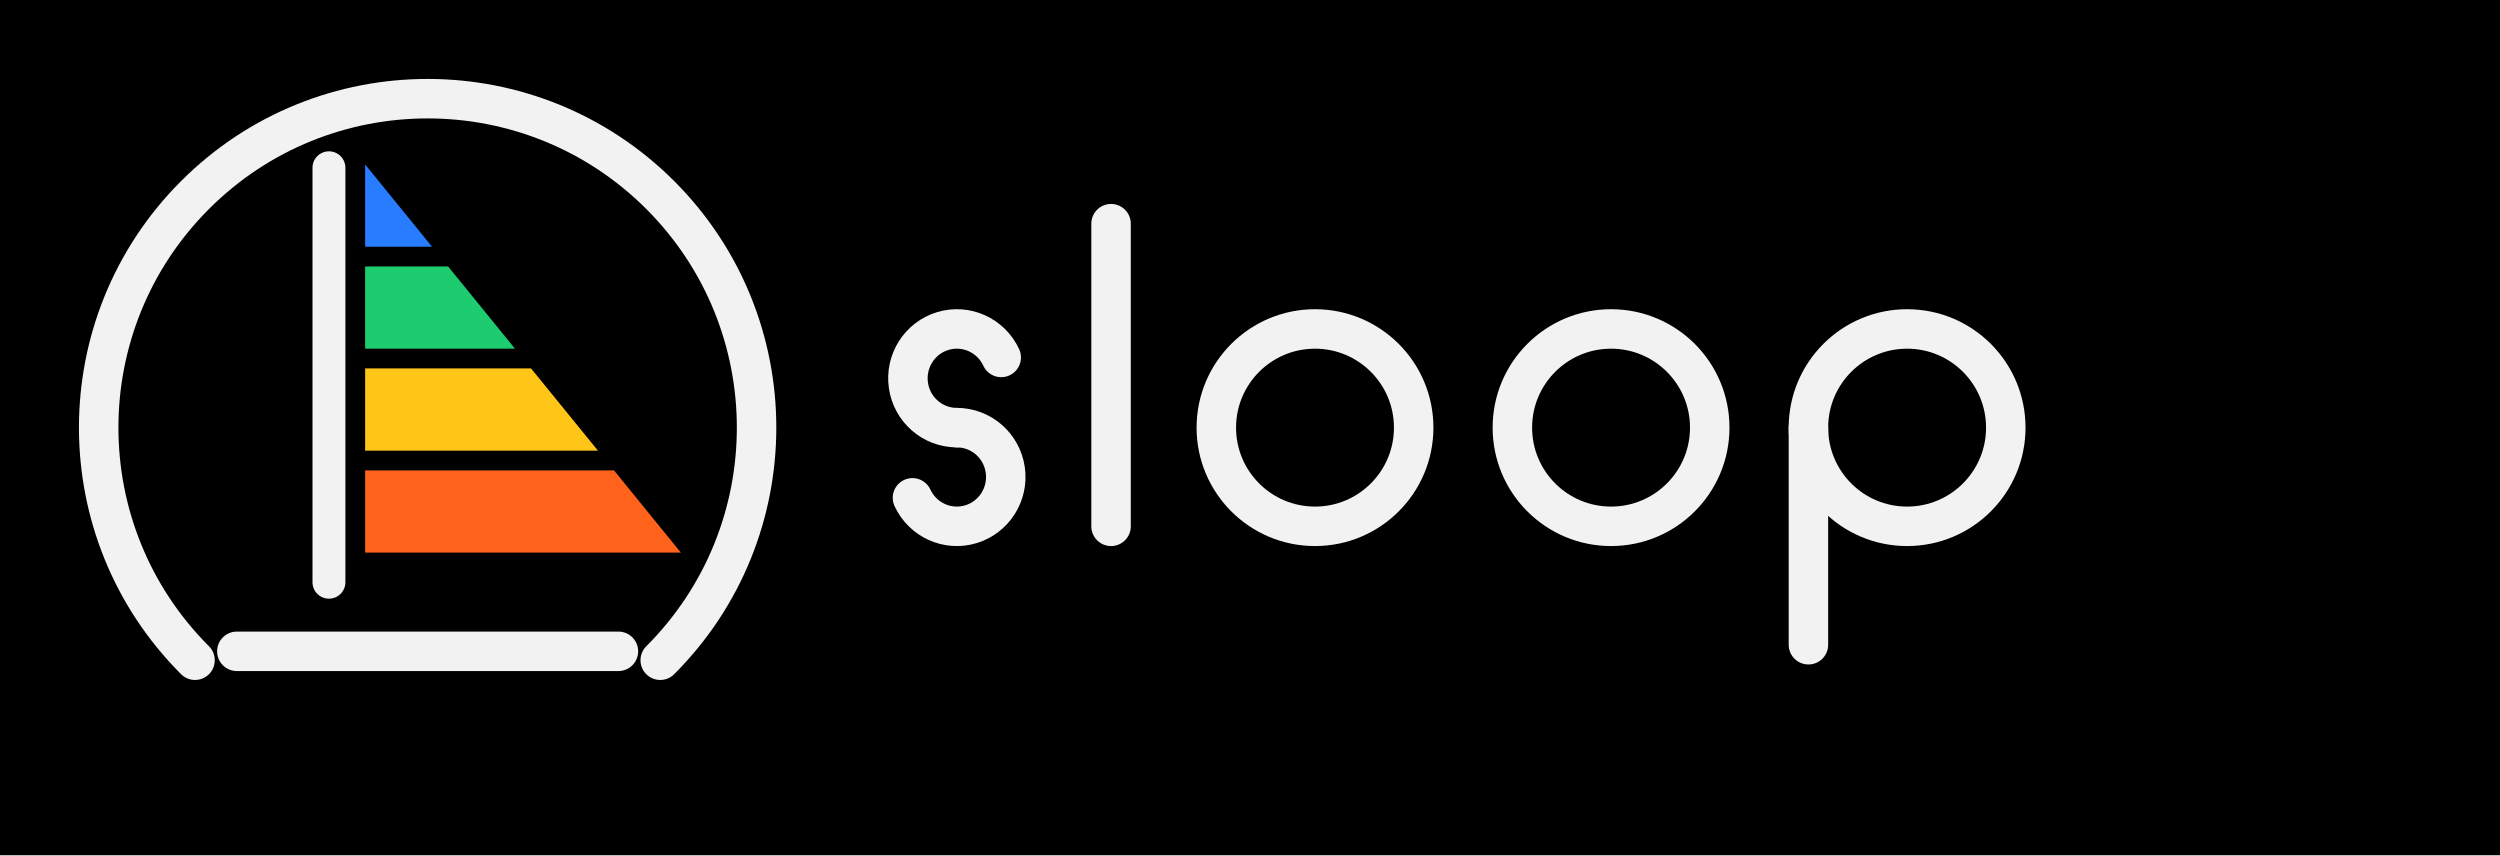
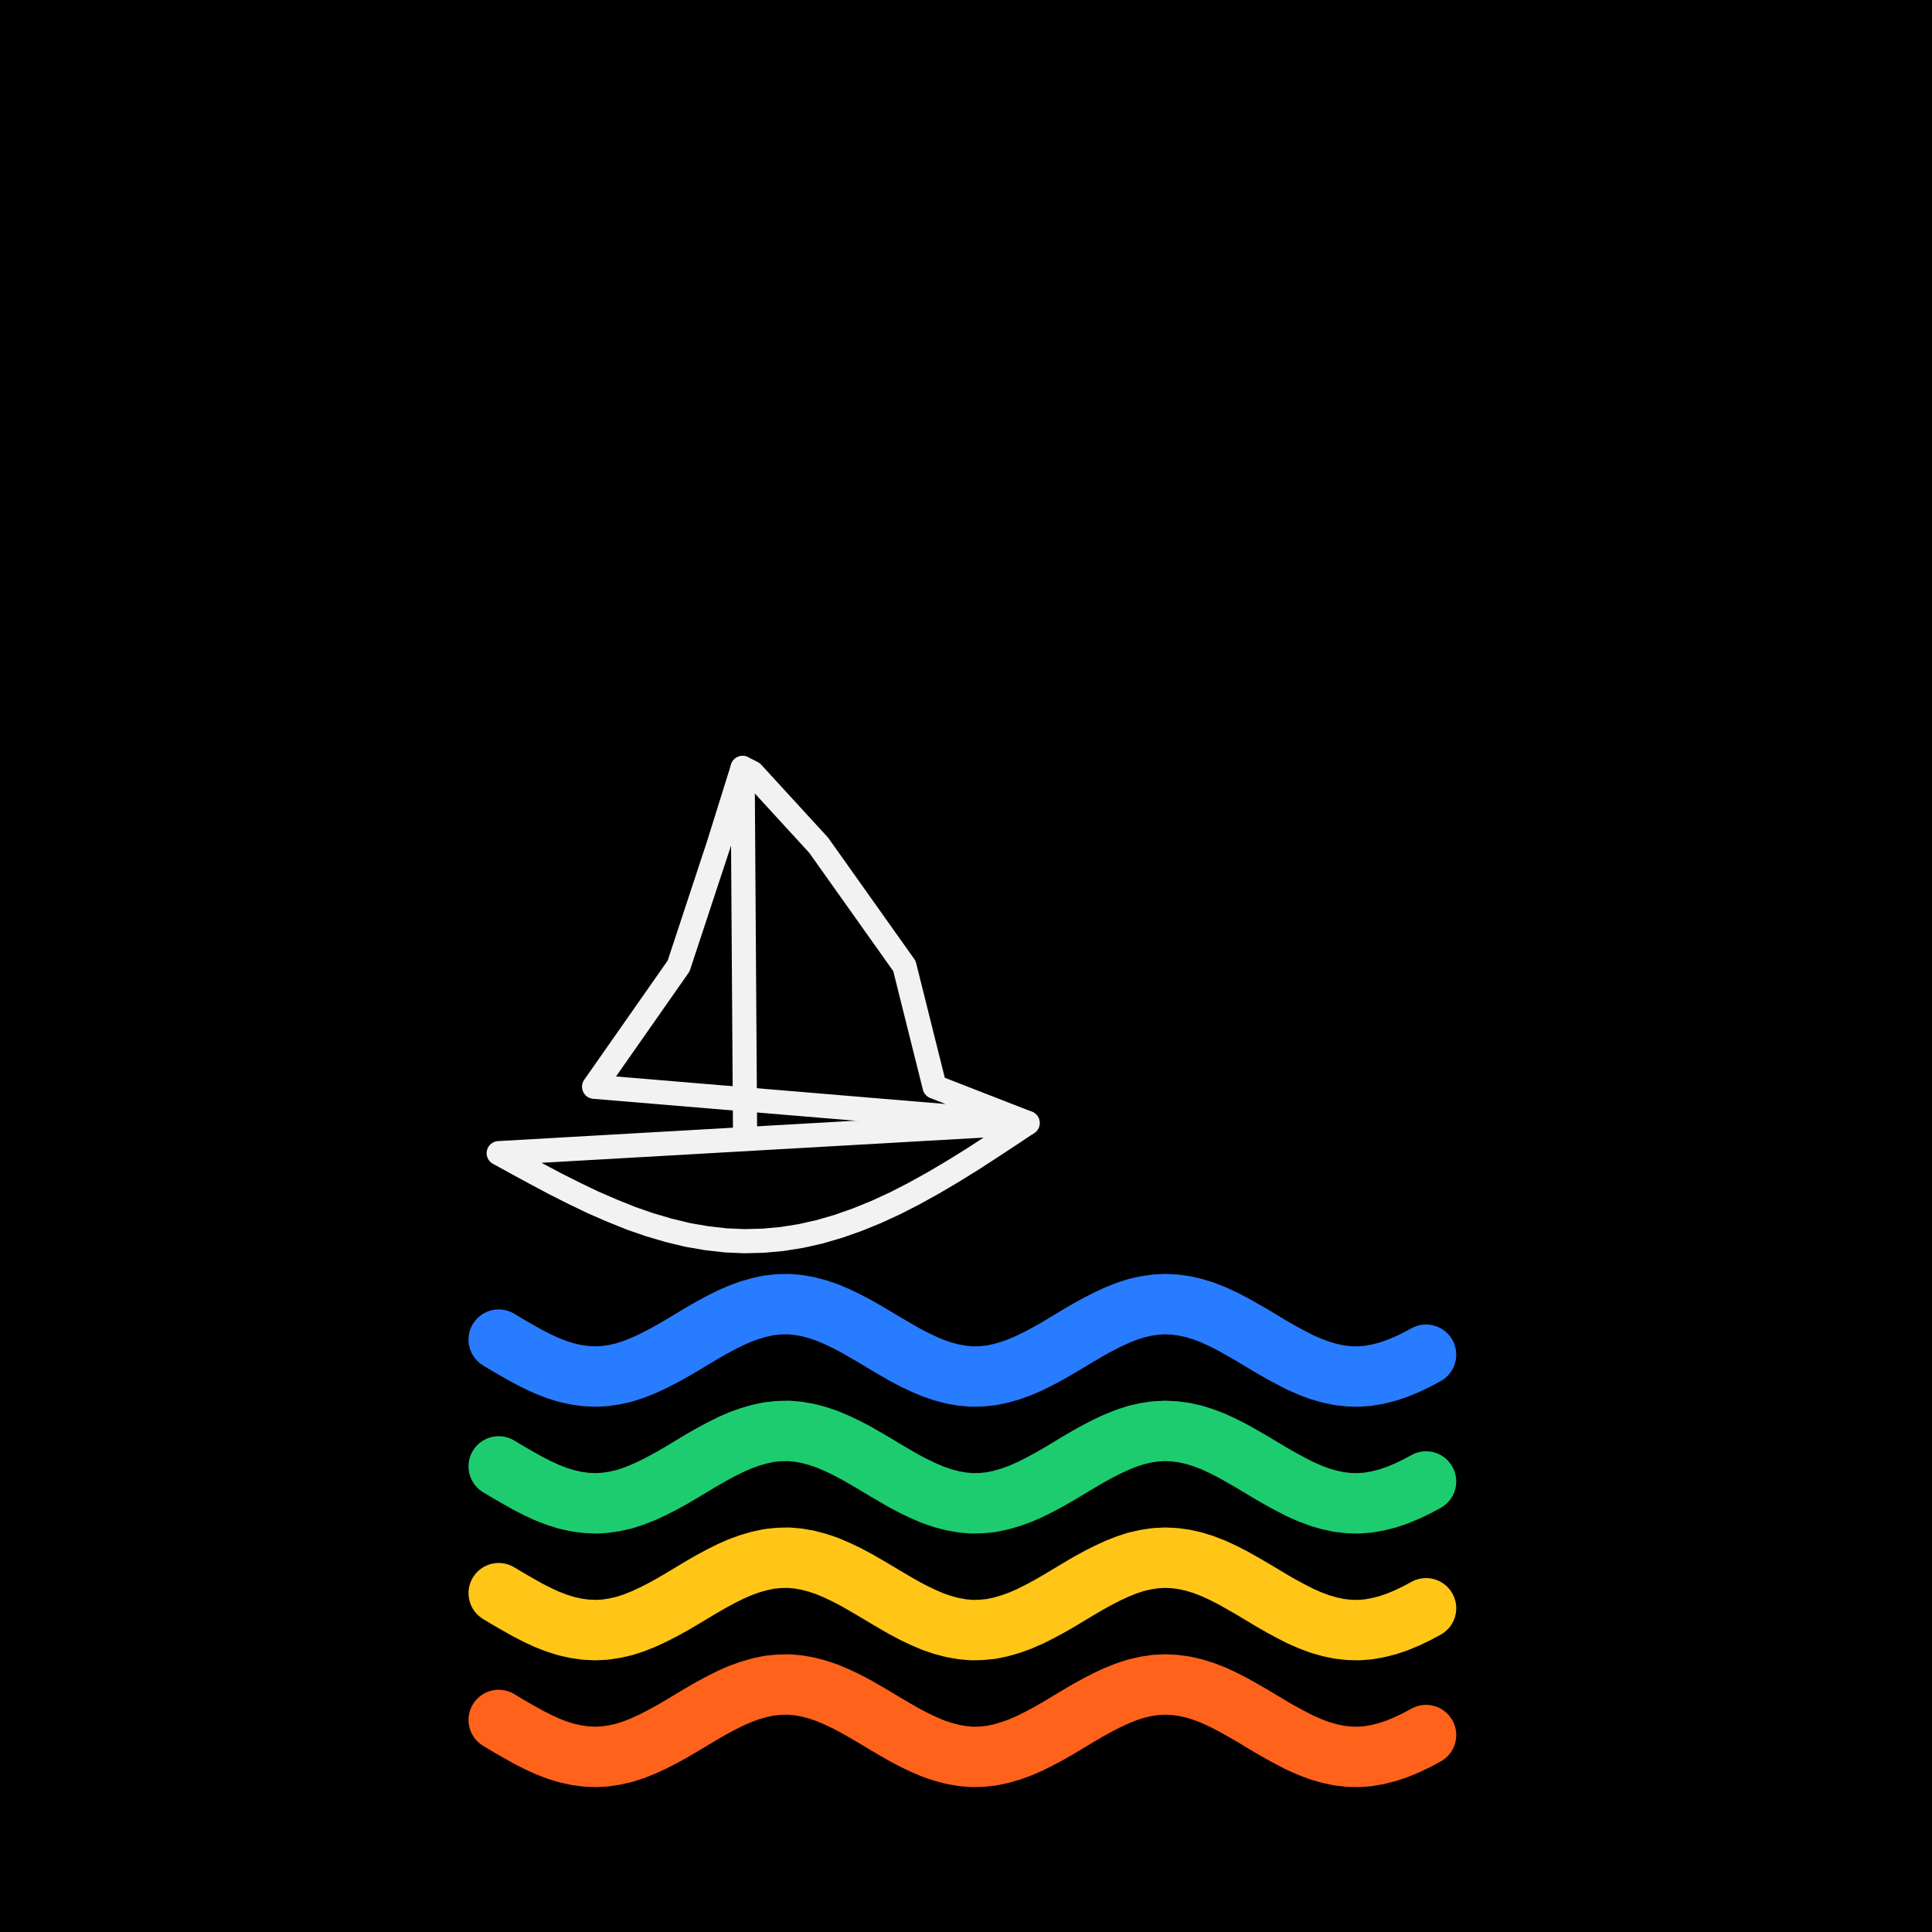
- <svg xmlns="http://www.w3.org/2000/svg" viewBox="0 0 760 260" width="760" height="260" role="img" aria-label="SLOOP">
-   <rect width="760" height="260" fill="#000" />
-   <path d="M59.29 200.71 A100.00 100.00 0 1 1 200.71 200.71" fill="none" stroke="#F2F2F2" stroke-width="12" stroke-linecap="round" />
-   <rect x="95.00" y="46.00" width="10" height="136.00" rx="5" fill="#F2F2F2" />
-   <polygon points="111.00,50.00 111.00,50.00 131.34,75.00 111.00,75.00" fill="#287CFF" />
-   <polygon points="111.00,81.00 136.22,81.00 156.56,106.00 111.00,106.00" fill="#1ECC70" />
-   <polygon points="111.00,112.00 161.44,112.00 181.78,137.00 111.00,137.00" fill="#FFC618" />
-   <polygon points="111.00,143.00 186.66,143.00 207.00,168.00 111.00,168.00" fill="#FF621A" />
-   <rect x="66.00" y="192.00" width="128" height="12" rx="6" fill="#F2F2F2" />
-   <path d="M290.88 130.00 A14.88 15.00 0 1 1 304.37 108.66" fill="none" stroke="#F2F2F2" stroke-width="12" stroke-linecap="round" />
-   <path d="M290.88 130.00 A14.88 15.00 0 1 1 277.39 151.34" fill="none" stroke="#F2F2F2" stroke-width="12" stroke-linecap="round" />
-   <line x1="337.76" y1="68.00" x2="337.76" y2="160.00" stroke="#F2F2F2" stroke-width="12" stroke-linecap="round" />
-   <circle cx="399.76" cy="130.00" r="30.00" fill="none" stroke="#F2F2F2" stroke-width="12" />
-   <circle cx="489.76" cy="130.00" r="30.00" fill="none" stroke="#F2F2F2" stroke-width="12" />
-   <circle cx="579.76" cy="130.00" r="30.00" fill="none" stroke="#F2F2F2" stroke-width="12" />
-   <line x1="549.76" y1="130.00" x2="549.76" y2="196.00" stroke="#F2F2F2" stroke-width="12" stroke-linecap="round" />
+ <svg xmlns="http://www.w3.org/2000/svg" viewBox="0 0 1600 1600" width="1600" height="1600" role="img" aria-label="Lowtide">
+   <rect width="1600" height="1600" fill="#000" />
+   <path d="M413.0 1109.4 L421.0 1114.2 L429.0 1118.8 L437.0 1123.3 L445.0 1127.4 L453.0 1131.1 L461.0 1134.2 L469.0 1136.7 L477.0 1138.5 L485.0 1139.6 L493.0 1140.0 L501.0 1139.6 L509.0 1138.4 L517.0 1136.6 L525.0 1134.0 L533.0 1130.8 L541.0 1127.1 L549.0 1123.0 L557.0 1118.6 L565.0 1113.9 L573.0 1109.1 L581.0 1104.3 L589.0 1099.7 L597.0 1095.4 L605.0 1091.4 L613.0 1087.9 L621.0 1085.0 L629.0 1082.7 L637.0 1081.0 L645.0 1080.2 L653.0 1080.0 L661.0 1080.7 L669.0 1082.1 L677.0 1084.2 L685.0 1086.9 L693.0 1090.3 L701.0 1094.1 L709.0 1098.3 L717.0 1102.9 L725.0 1107.6 L733.0 1112.4 L741.0 1117.1 L749.0 1121.7 L757.0 1125.9 L765.0 1129.7 L773.0 1133.1 L781.0 1135.8 L789.0 1137.9 L797.0 1139.3 L805.0 1140.0 L813.0 1139.8 L821.0 1139.0 L829.0 1137.3 L837.0 1135.0 L845.0 1132.1 L853.0 1128.6 L861.0 1124.6 L869.0 1120.3 L877.0 1115.7 L885.0 1110.9 L893.0 1106.1 L901.0 1101.4 L909.0 1097.0 L917.0 1092.9 L925.0 1089.2 L933.0 1086.0 L941.0 1083.4 L949.0 1081.6 L957.0 1080.4 L965.0 1080.0 L973.0 1080.4 L981.0 1081.5 L989.0 1083.3 L997.0 1085.8 L1005.0 1088.9 L1013.0 1092.6 L1021.0 1096.7 L1029.0 1101.2 L1037.0 1105.8 L1045.0 1110.6 L1053.0 1115.4 L1061.0 1120.0 L1069.0 1124.3 L1077.0 1128.4 L1085.0 1131.9 L1093.0 1134.9 L1101.0 1137.2 L1109.0 1138.9 L1117.0 1139.8 L1125.0 1140.0 L1133.0 1139.4 L1141.0 1138.0 L1149.0 1136.0 L1157.0 1133.3 L1165.0 1130.0 L1173.0 1126.2 L1181.0 1121.9" fill="none" stroke="#287CFF" stroke-width="50" stroke-linecap="round" stroke-linejoin="round" />
+   <path d="M413.0 1214.4 L421.0 1219.2 L429.0 1223.8 L437.0 1228.3 L445.0 1232.4 L453.0 1236.1 L461.0 1239.2 L469.0 1241.7 L477.0 1243.5 L485.0 1244.6 L493.0 1245.0 L501.0 1244.6 L509.0 1243.4 L517.0 1241.6 L525.0 1239.0 L533.0 1235.8 L541.0 1232.1 L549.0 1228.0 L557.0 1223.6 L565.0 1218.9 L573.0 1214.1 L581.0 1209.3 L589.0 1204.7 L597.0 1200.4 L605.0 1196.4 L613.0 1192.9 L621.0 1190.0 L629.0 1187.7 L637.0 1186.0 L645.0 1185.2 L653.0 1185.0 L661.0 1185.7 L669.0 1187.1 L677.0 1189.2 L685.0 1191.9 L693.0 1195.3 L701.0 1199.1 L709.0 1203.3 L717.0 1207.9 L725.0 1212.6 L733.0 1217.4 L741.0 1222.1 L749.0 1226.7 L757.0 1230.9 L765.0 1234.7 L773.0 1238.1 L781.0 1240.8 L789.0 1242.9 L797.0 1244.3 L805.0 1245.0 L813.0 1244.8 L821.0 1244.0 L829.0 1242.3 L837.0 1240.0 L845.0 1237.1 L853.0 1233.6 L861.0 1229.6 L869.0 1225.3 L877.0 1220.7 L885.0 1215.9 L893.0 1211.1 L901.0 1206.4 L909.0 1202.0 L917.0 1197.9 L925.0 1194.2 L933.0 1191.0 L941.0 1188.4 L949.0 1186.6 L957.0 1185.4 L965.0 1185.0 L973.0 1185.4 L981.0 1186.5 L989.0 1188.3 L997.0 1190.8 L1005.0 1193.9 L1013.0 1197.6 L1021.0 1201.7 L1029.0 1206.2 L1037.0 1210.8 L1045.0 1215.6 L1053.0 1220.4 L1061.0 1225.0 L1069.0 1229.3 L1077.0 1233.4 L1085.0 1236.9 L1093.0 1239.9 L1101.0 1242.2 L1109.0 1243.9 L1117.0 1244.8 L1125.0 1245.0 L1133.0 1244.4 L1141.0 1243.0 L1149.0 1241.0 L1157.0 1238.3 L1165.0 1235.0 L1173.0 1231.2 L1181.0 1226.9" fill="none" stroke="#1ECC70" stroke-width="50" stroke-linecap="round" stroke-linejoin="round" />
+   <path d="M413.0 1319.4 L421.0 1324.2 L429.0 1328.8 L437.0 1333.3 L445.0 1337.4 L453.0 1341.1 L461.0 1344.2 L469.0 1346.7 L477.0 1348.5 L485.0 1349.6 L493.0 1350.0 L501.0 1349.6 L509.0 1348.4 L517.0 1346.6 L525.0 1344.0 L533.0 1340.8 L541.0 1337.1 L549.0 1333.0 L557.0 1328.6 L565.0 1323.9 L573.0 1319.1 L581.0 1314.3 L589.0 1309.7 L597.0 1305.4 L605.0 1301.4 L613.0 1297.9 L621.0 1295.0 L629.0 1292.7 L637.0 1291.0 L645.0 1290.2 L653.0 1290.0 L661.0 1290.7 L669.0 1292.1 L677.0 1294.2 L685.0 1296.9 L693.0 1300.3 L701.0 1304.1 L709.0 1308.3 L717.0 1312.9 L725.0 1317.6 L733.0 1322.4 L741.0 1327.1 L749.0 1331.7 L757.0 1335.9 L765.0 1339.7 L773.0 1343.1 L781.0 1345.8 L789.0 1347.9 L797.0 1349.3 L805.0 1350.0 L813.0 1349.8 L821.0 1349.0 L829.0 1347.3 L837.0 1345.0 L845.0 1342.1 L853.0 1338.6 L861.0 1334.6 L869.0 1330.3 L877.0 1325.7 L885.0 1320.9 L893.0 1316.1 L901.0 1311.4 L909.0 1307.0 L917.0 1302.9 L925.0 1299.2 L933.0 1296.0 L941.0 1293.4 L949.0 1291.6 L957.0 1290.4 L965.0 1290.0 L973.0 1290.4 L981.0 1291.5 L989.0 1293.3 L997.0 1295.8 L1005.0 1298.9 L1013.0 1302.6 L1021.0 1306.7 L1029.0 1311.2 L1037.0 1315.8 L1045.0 1320.6 L1053.0 1325.4 L1061.0 1330.0 L1069.0 1334.3 L1077.0 1338.4 L1085.0 1341.9 L1093.0 1344.9 L1101.0 1347.2 L1109.0 1348.9 L1117.0 1349.8 L1125.0 1350.0 L1133.0 1349.4 L1141.0 1348.0 L1149.0 1346.0 L1157.0 1343.3 L1165.0 1340.0 L1173.0 1336.2 L1181.0 1331.9" fill="none" stroke="#FFC618" stroke-width="50" stroke-linecap="round" stroke-linejoin="round" />
+   <path d="M413.0 1424.4 L421.0 1429.2 L429.0 1433.8 L437.0 1438.3 L445.0 1442.4 L453.0 1446.1 L461.0 1449.2 L469.0 1451.7 L477.0 1453.5 L485.0 1454.6 L493.0 1455.0 L501.0 1454.6 L509.0 1453.4 L517.0 1451.6 L525.0 1449.0 L533.0 1445.8 L541.0 1442.1 L549.0 1438.0 L557.0 1433.6 L565.0 1428.9 L573.0 1424.1 L581.0 1419.3 L589.0 1414.7 L597.0 1410.4 L605.0 1406.4 L613.0 1402.9 L621.0 1400.0 L629.0 1397.7 L637.0 1396.0 L645.0 1395.2 L653.0 1395.0 L661.0 1395.7 L669.0 1397.1 L677.0 1399.2 L685.0 1401.9 L693.0 1405.3 L701.0 1409.1 L709.0 1413.3 L717.0 1417.9 L725.0 1422.6 L733.0 1427.4 L741.0 1432.1 L749.0 1436.7 L757.0 1440.9 L765.0 1444.7 L773.0 1448.1 L781.0 1450.8 L789.0 1452.9 L797.0 1454.3 L805.0 1455.0 L813.0 1454.8 L821.0 1454.0 L829.0 1452.3 L837.0 1450.0 L845.0 1447.1 L853.0 1443.6 L861.0 1439.6 L869.0 1435.3 L877.0 1430.7 L885.0 1425.9 L893.0 1421.1 L901.0 1416.4 L909.0 1412.0 L917.0 1407.9 L925.0 1404.2 L933.0 1401.0 L941.0 1398.4 L949.0 1396.6 L957.0 1395.4 L965.0 1395.0 L973.0 1395.4 L981.0 1396.5 L989.0 1398.3 L997.0 1400.8 L1005.0 1403.9 L1013.0 1407.6 L1021.0 1411.7 L1029.0 1416.2 L1037.0 1420.8 L1045.0 1425.6 L1053.0 1430.4 L1061.0 1435.0 L1069.0 1439.3 L1077.0 1443.4 L1085.0 1446.9 L1093.0 1449.9 L1101.0 1452.2 L1109.0 1453.9 L1117.0 1454.8 L1125.0 1455.0 L1133.0 1454.4 L1141.0 1453.0 L1149.0 1451.0 L1157.0 1448.3 L1165.0 1445.0 L1173.0 1441.2 L1181.0 1436.9" fill="none" stroke="#FF621A" stroke-width="50" stroke-linecap="round" stroke-linejoin="round" />
+   <path d="M615.0 636.0 L595.0 700.0 L562.0 800.0 L492.0 900.0 L851.0 930.0 L774.0 900.0 L749.0 800.0 L678.0 700.0 L623.0 640.0 Z" fill="none" stroke="#F2F2F2" stroke-width="20" stroke-linejoin="round" />
+   <line x1="615" y1="636" x2="617" y2="935" stroke="#F2F2F2" stroke-width="20" stroke-linecap="round" />
+   <path d="M413.0 955.0 L851.0 930.0 L851.0 930.0 L835.4 940.4 L819.7 950.7 L804.1 960.8 L788.4 970.5 L772.8 979.7 L757.1 988.4 L741.5 996.4 L725.9 1003.6 L710.2 1010.0 L694.6 1015.5 L678.9 1020.1 L663.3 1023.6 L647.6 1026.1 L632.0 1027.5 L616.4 1027.9 L600.7 1027.2 L585.1 1025.4 L569.4 1022.7 L553.8 1018.9 L538.1 1014.3 L522.5 1008.9 L506.9 1002.6 L491.2 995.8 L475.6 988.3 L459.9 980.4 L444.3 972.1 L428.6 963.6 L413.0 955.0 Z" fill="none" stroke="#F2F2F2" stroke-width="20" stroke-linejoin="round" />
</svg>
